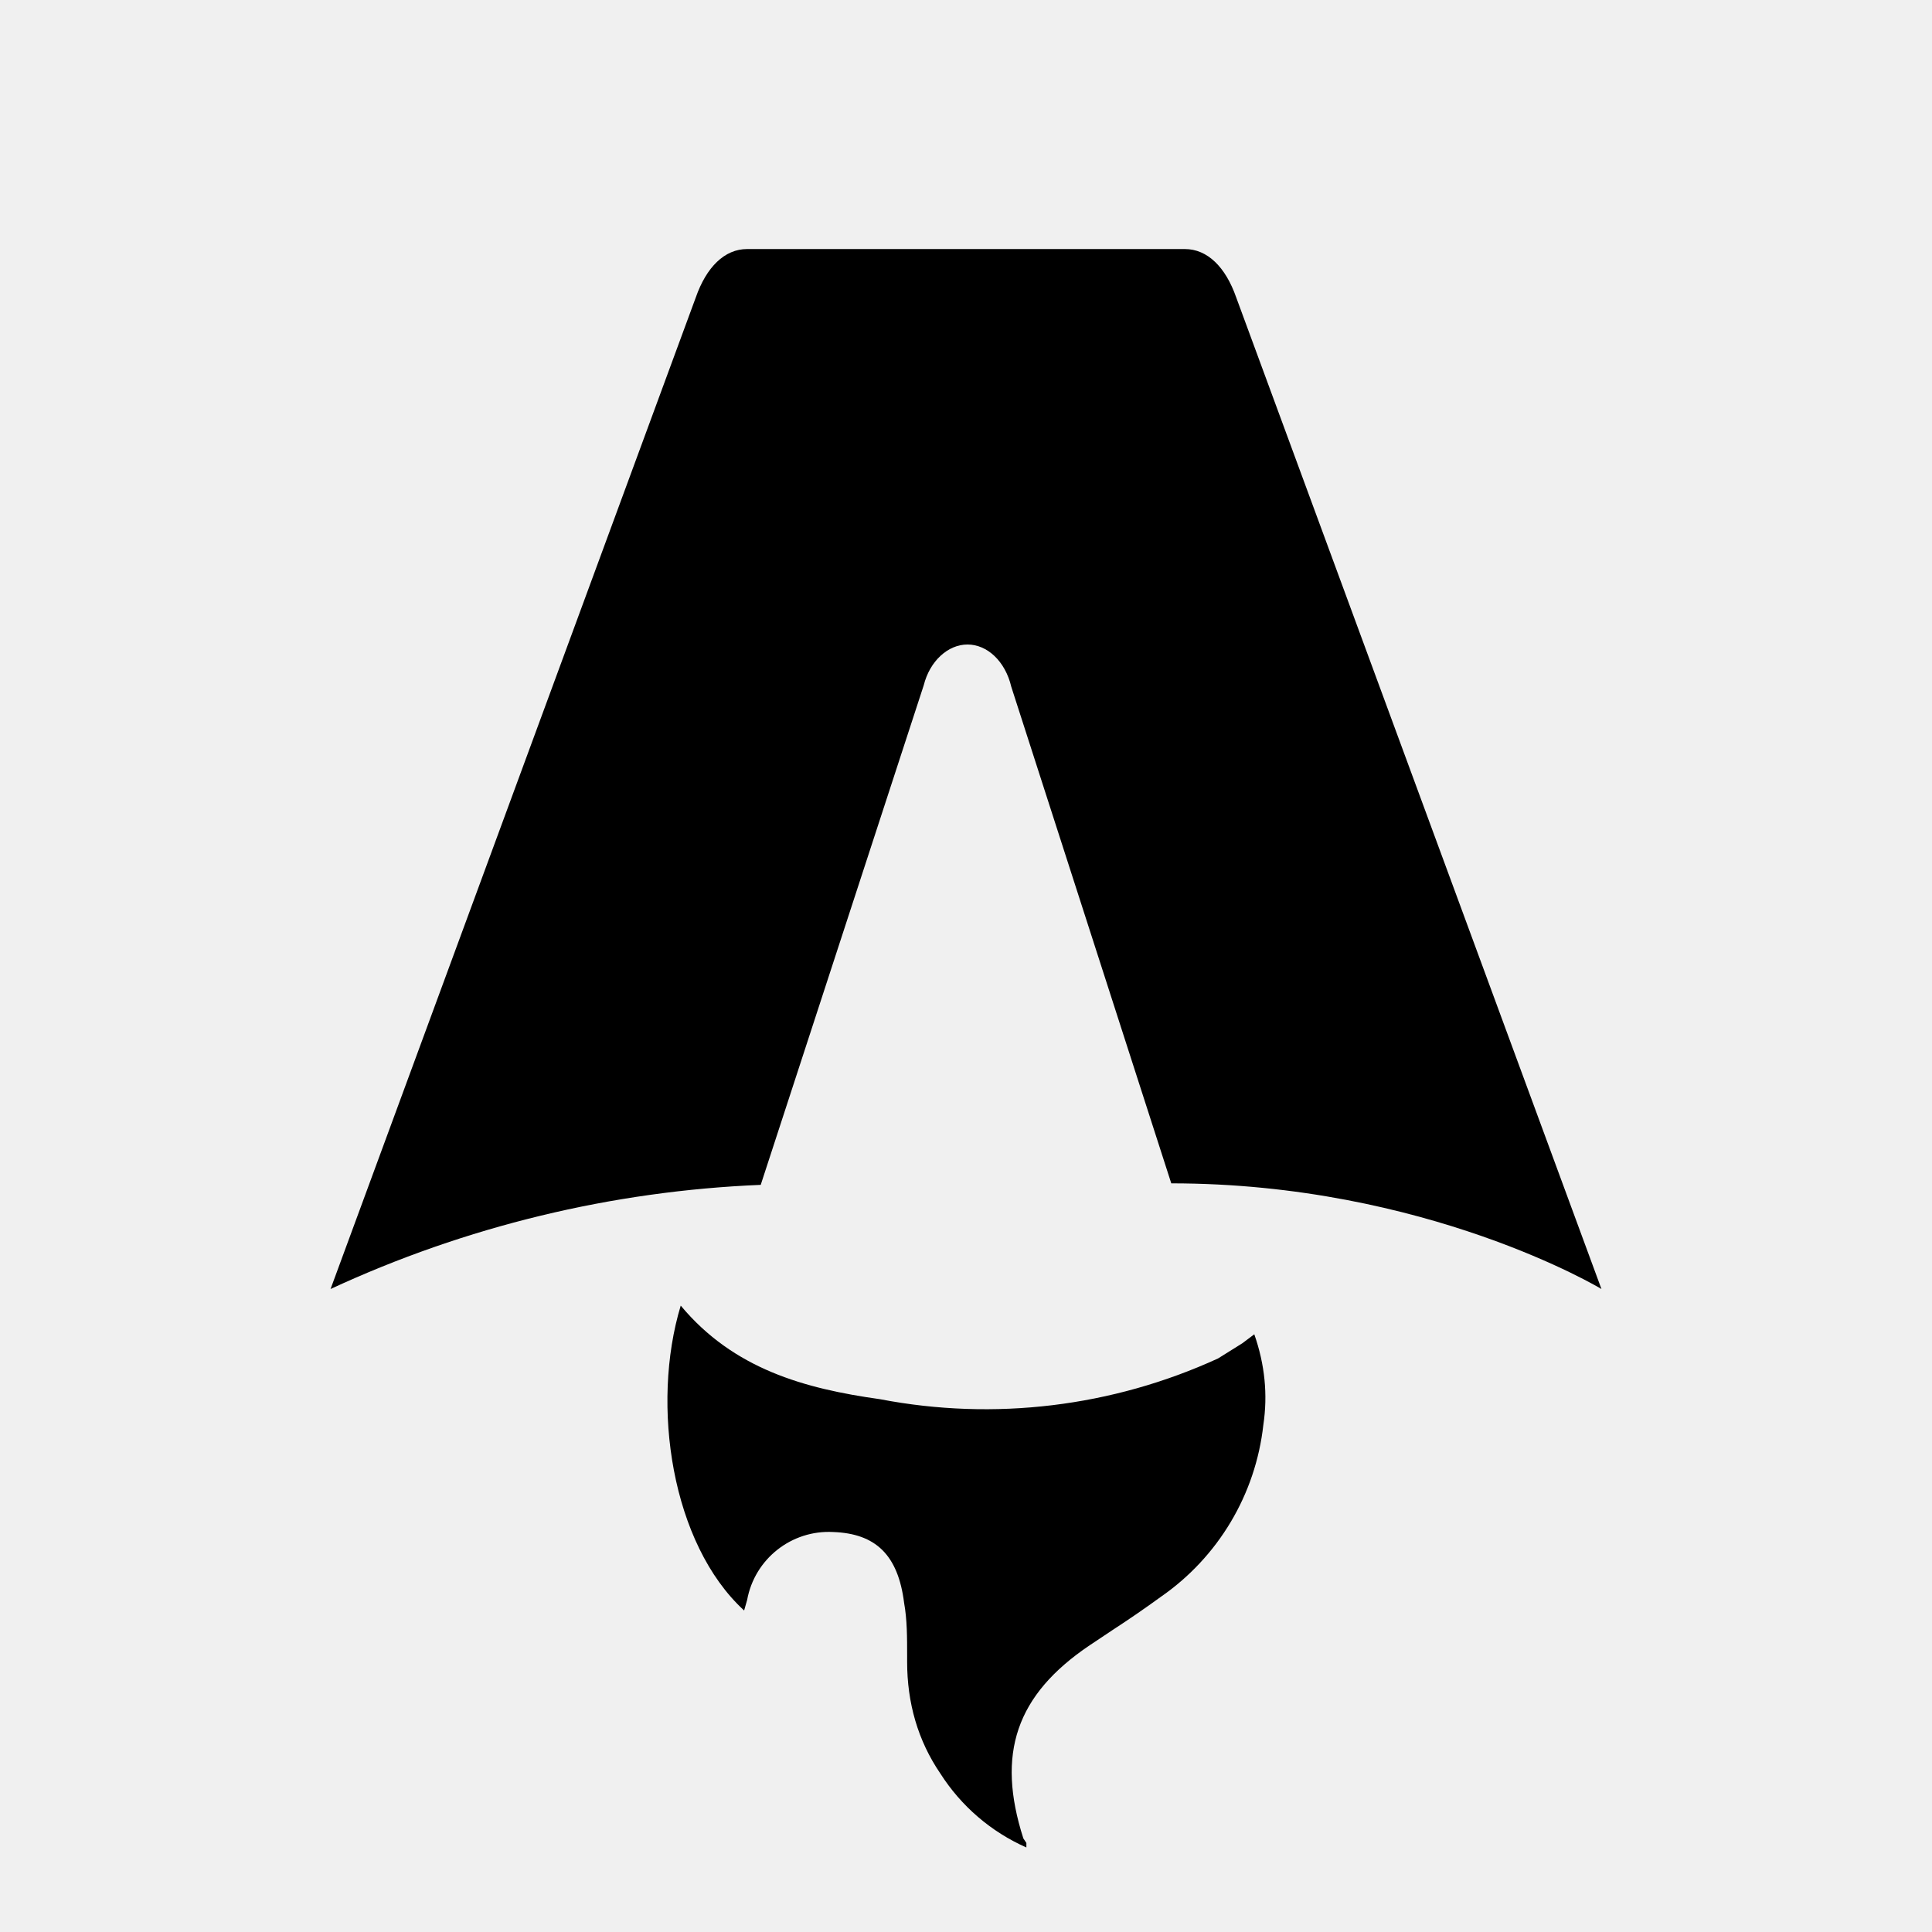
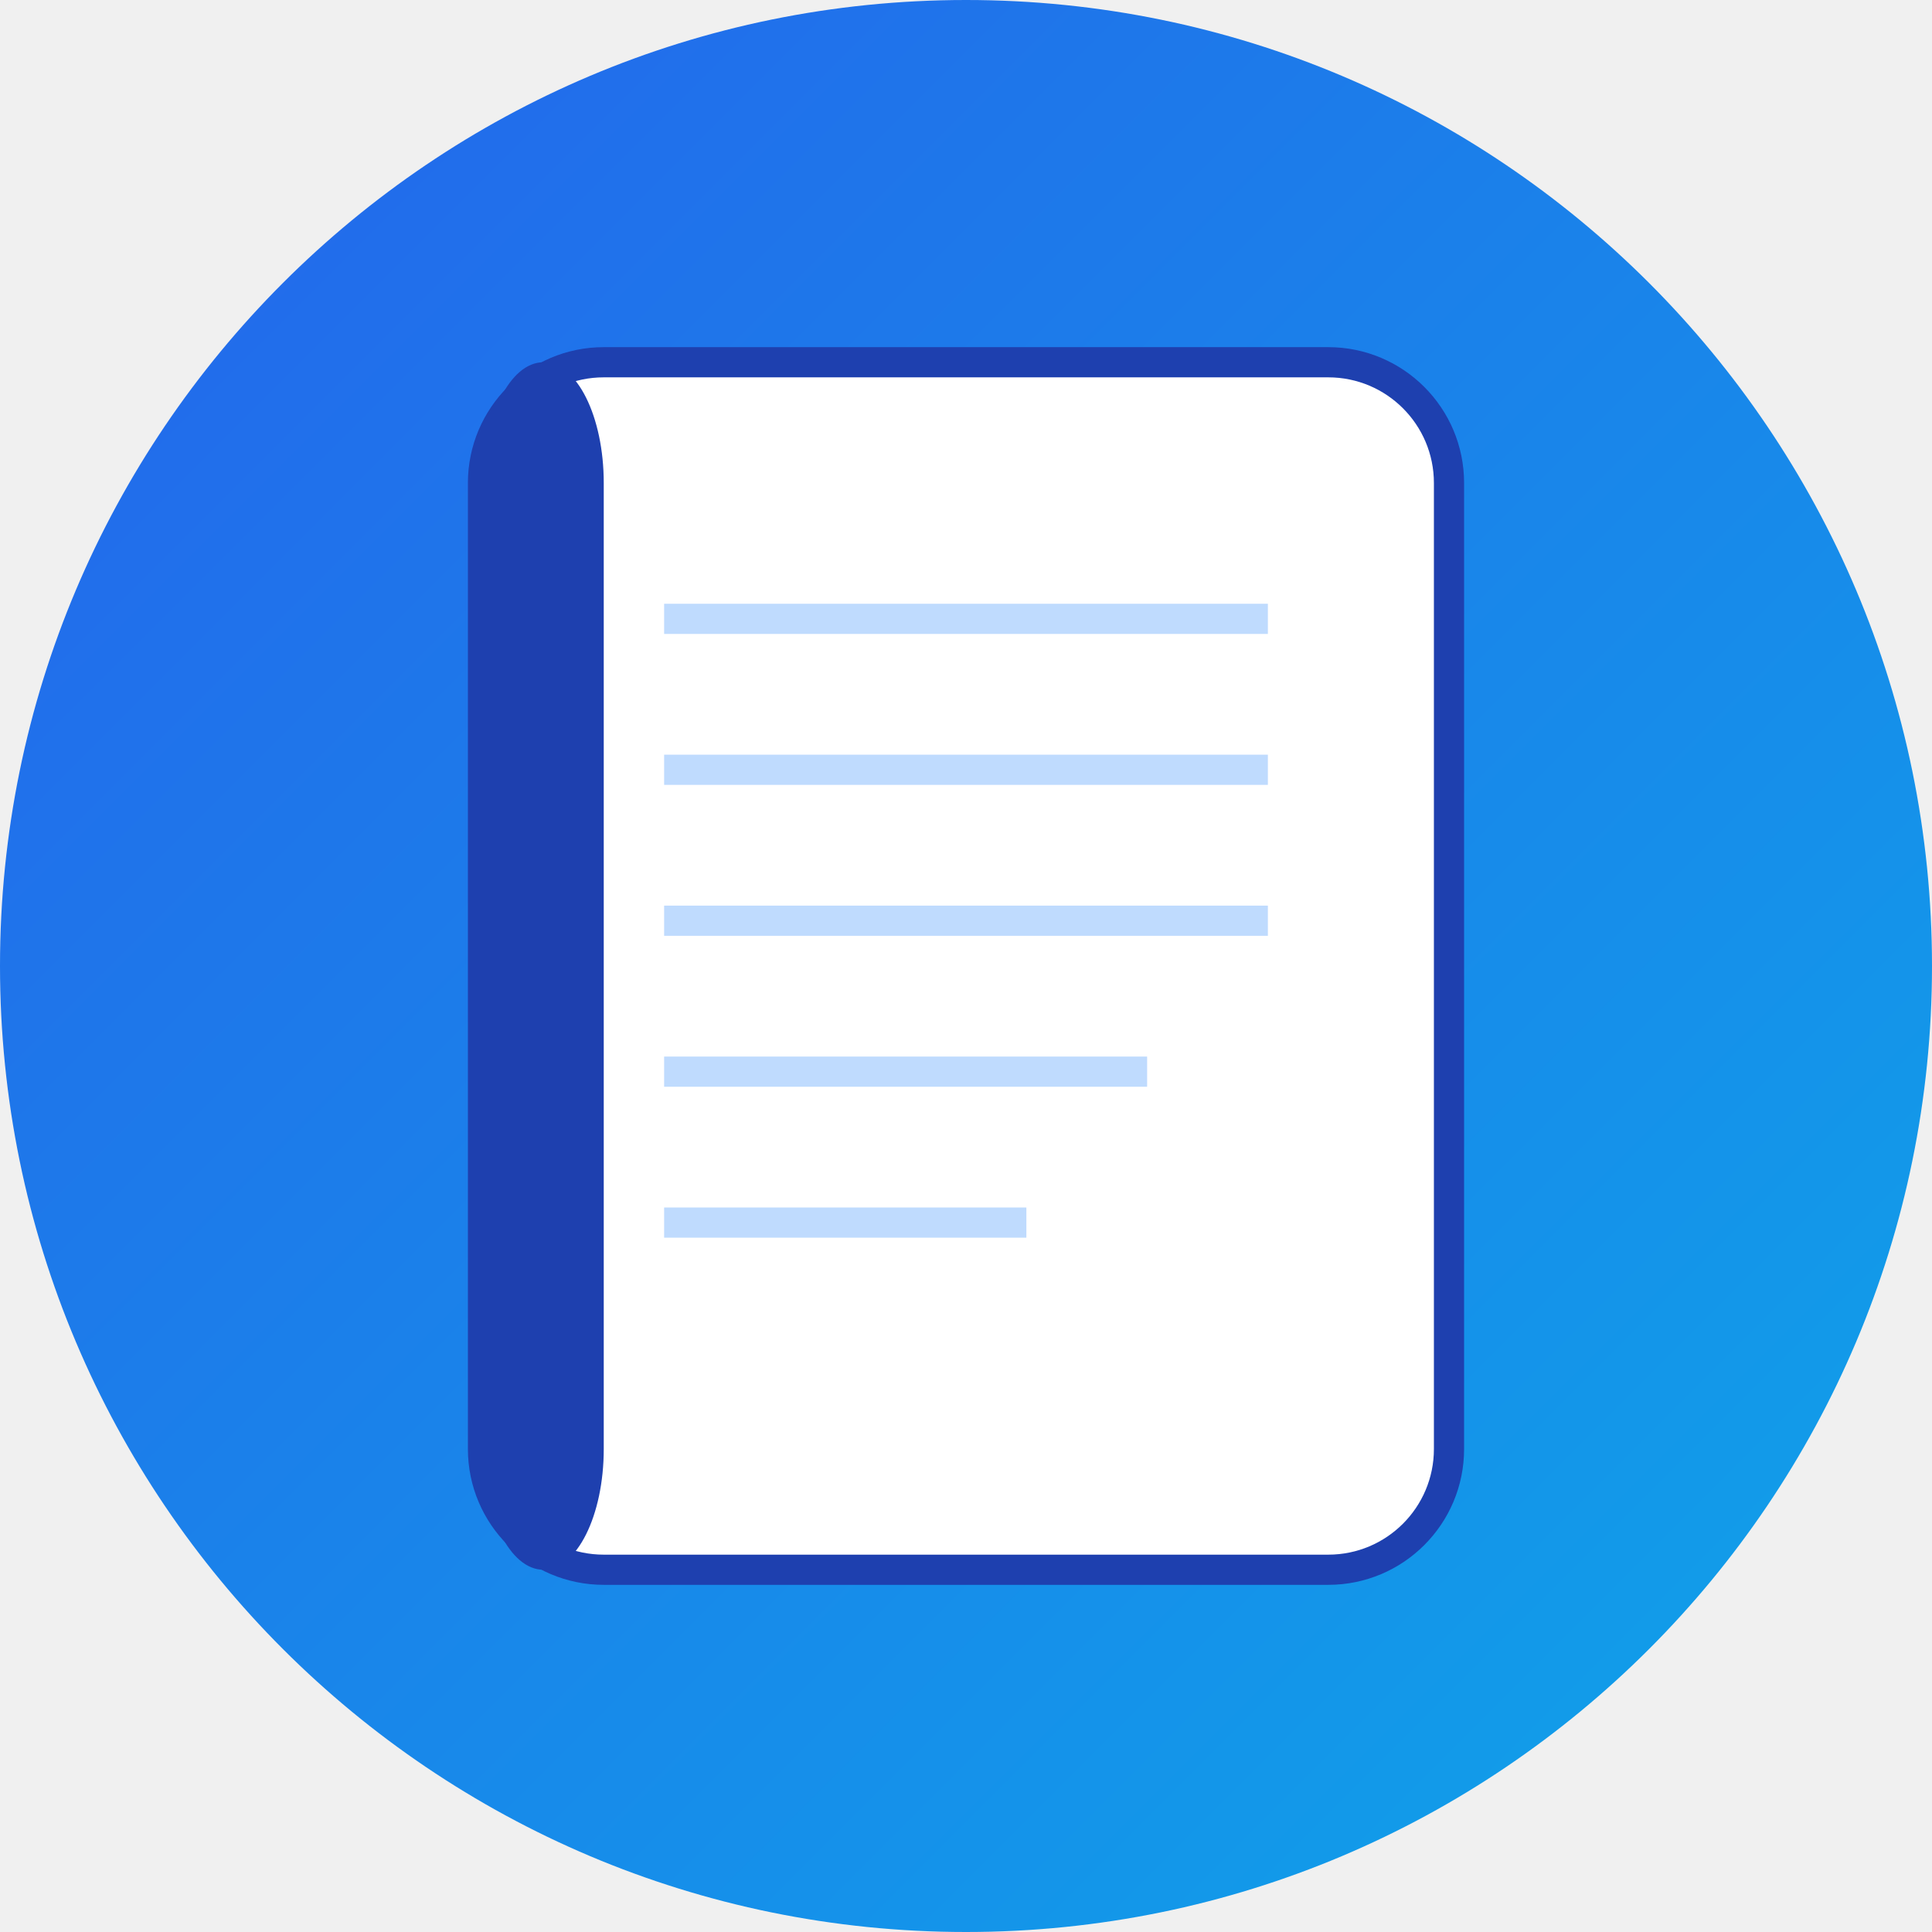
- <svg xmlns="http://www.w3.org/2000/svg" fill="none" viewBox="0 0 128 128">
-   <path d="M50.4 78.5a75.1 75.1 0 0 0-28.5 6.9l24.2-65.7c.7-2 1.9-3.2 3.4-3.2h29c1.5 0 2.7 1.2 3.4 3.2l24.2 65.7s-11.6-7-28.5-7L67 45.5c-.4-1.7-1.6-2.8-2.9-2.8-1.3 0-2.5 1.1-2.9 2.7L50.4 78.5Zm-1.1 28.2Zm-4.2-20.2c-2 6.6-.6 15.8 4.2 20.2a17.5 17.5 0 0 1 .2-.7 5.5 5.5 0 0 1 5.7-4.5c2.8.1 4.3 1.5 4.7 4.7.2 1.1.2 2.3.2 3.5v.4c0 2.7.7 5.2 2.2 7.4a13 13 0 0 0 5.7 4.9v-.3l-.2-.3c-1.8-5.6-.5-9.5 4.4-12.8l1.5-1a73 73 0 0 0 3.2-2.2 16 16 0 0 0 6.8-11.4c.3-2 .1-4-.6-6l-.8.6-1.6 1a37 37 0 0 1-22.4 2.7c-5-.7-9.7-2-13.2-6.2Z" />
-   <style>
-         path { fill: #000; }
-         @media (prefers-color-scheme: dark) {
-             path { fill: #FFF; }
-         }
-     </style>
+ <svg xmlns="http://www.w3.org/2000/svg" width="32" height="32" viewBox="0 0 32 32">
+   <defs>
+     <linearGradient id="bgGradient" x1="0%" y1="0%" x2="100%" y2="100%">
+       <stop offset="0%" style="stop-color:#2563eb;stop-opacity:1" />
+       <stop offset="100%" style="stop-color:#0ea5e9;stop-opacity:1" />
+     </linearGradient>
+   </defs>
+   <circle cx="16" cy="16" r="16" fill="url(#bgGradient)" />
+   <rect x="8" y="6" width="16" height="20" rx="2" fill="white" stroke="#1e40af" stroke-width="0.5" />
+   <rect x="8" y="6" width="2" height="20" rx="2" fill="#1e40af" />
+   <rect x="11" y="10" width="10" height="0.5" fill="#bfdbfe" />
+   <rect x="11" y="12.5" width="10" height="0.5" fill="#bfdbfe" />
+   <rect x="11" y="15" width="10" height="0.5" fill="#bfdbfe" />
+   <rect x="11" y="17.5" width="8" height="0.5" fill="#bfdbfe" />
+   <rect x="11" y="20" width="6" height="0.5" fill="#bfdbfe" />
</svg>
